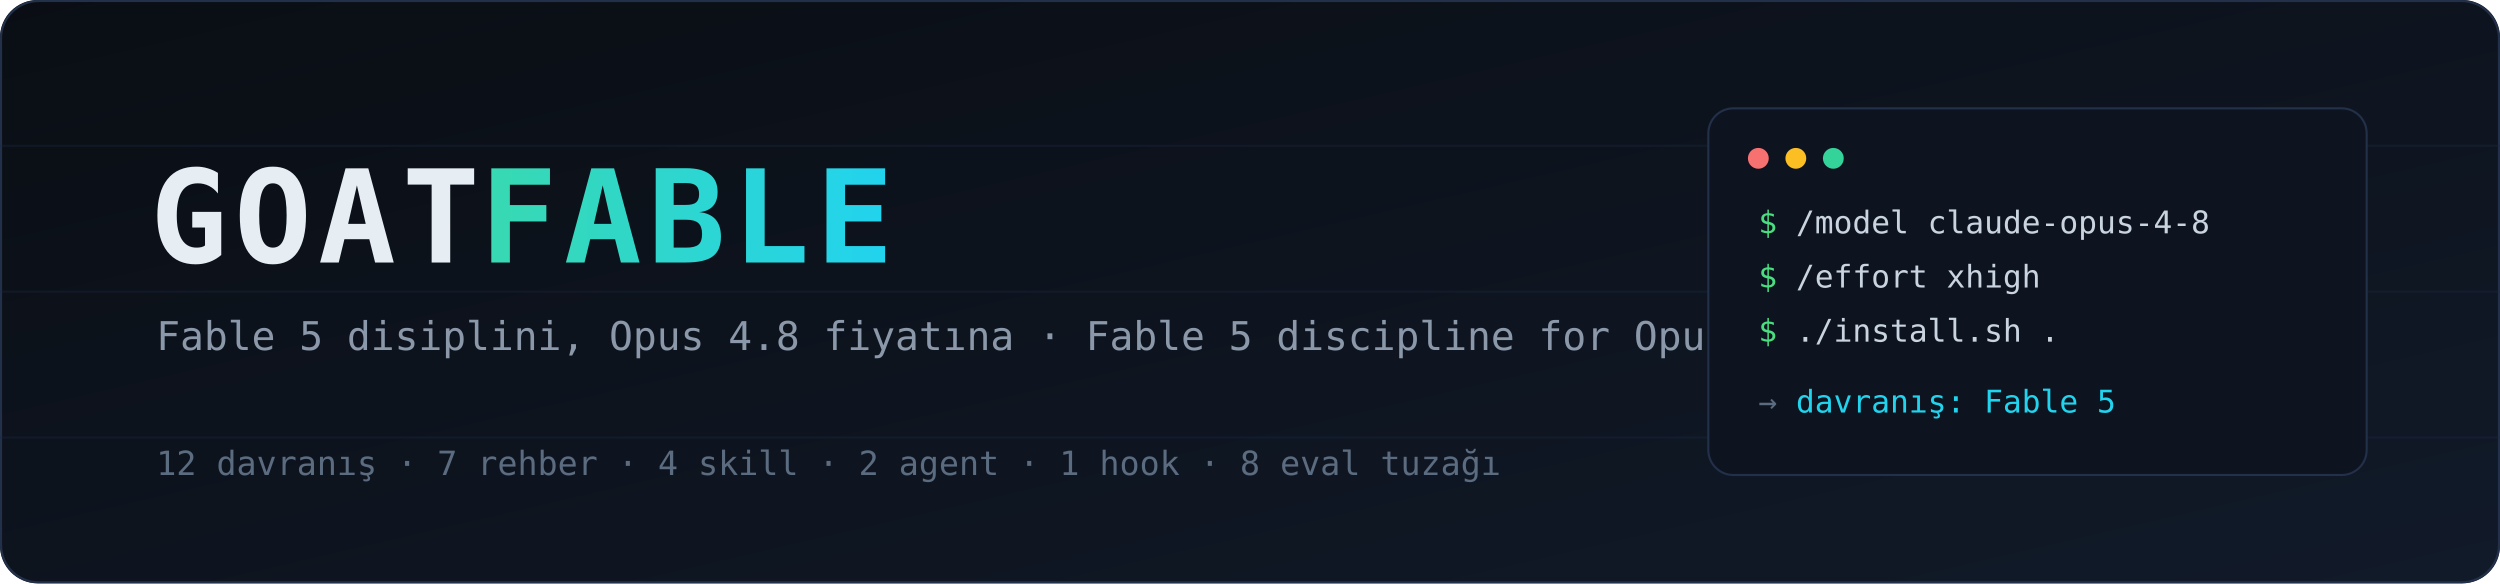
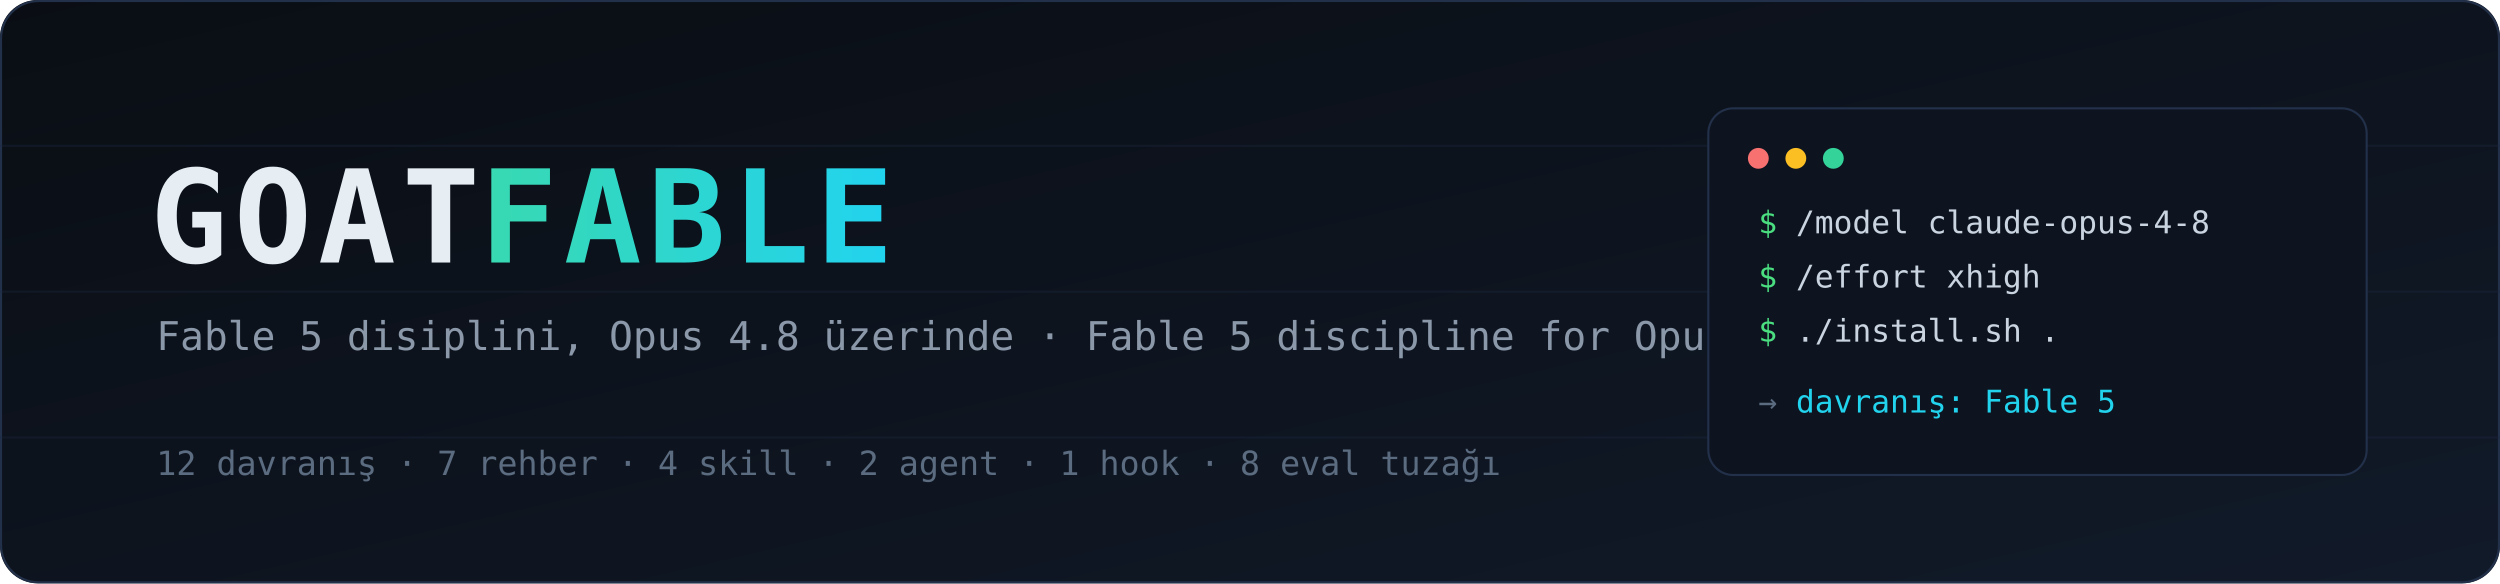
<svg xmlns="http://www.w3.org/2000/svg" width="1200" height="280" viewBox="0 0 1200 280" role="img" aria-label="Goat Fable">
  <defs>
    <linearGradient id="bg" x1="0" y1="0" x2="1" y2="1">
      <stop offset="0" stop-color="#0a0e14" />
      <stop offset="1" stop-color="#111a29" />
    </linearGradient>
    <linearGradient id="accent" x1="0" y1="0" x2="1" y2="0">
      <stop offset="0" stop-color="#4ade80" />
      <stop offset="1" stop-color="#22d3ee" />
    </linearGradient>
  </defs>
  <rect width="1200" height="280" rx="18" fill="url(#bg)" />
  <rect x="0.5" y="0.5" width="1199" height="279" rx="18" fill="none" stroke="#22304a" stroke-width="1" />
  <g stroke="#1c2740" stroke-width="1" opacity="0.35">
    <line x1="0" y1="70" x2="1200" y2="70" />
    <line x1="0" y1="140" x2="1200" y2="140" />
    <line x1="0" y1="210" x2="1200" y2="210" />
  </g>
  <text x="72" y="126" font-family="ui-monospace, SFMono-Regular, Menlo, Consolas, monospace" font-size="62" font-weight="700" fill="#e6edf3" letter-spacing="3">GOAT<tspan fill="url(#accent)"> FABLE</tspan>
  </text>
-   <text x="75" y="168" font-family="ui-monospace, SFMono-Regular, Menlo, Consolas, monospace" font-size="19" fill="#8b98a9">Fable 5 disiplini, Opus 4.8 fiyatına · Fable 5 discipline for Opus 4.8</text>
+   <text x="75" y="168" font-family="ui-monospace, SFMono-Regular, Menlo, Consolas, monospace" font-size="19" fill="#8b98a9">Fable 5 disiplini, Opus 4.8 üzerinde · Fable 5 discipline for Opus 4.8</text>
  <text x="75" y="228" font-family="ui-monospace, SFMono-Regular, Menlo, Consolas, monospace" font-size="16" fill="#5b6b80">12 davranış · 7 rehber · 4 skill · 2 agent · 1 hook · 8 eval tuzağı</text>
  <g>
    <rect x="820" y="52" width="316" height="176" rx="12" fill="#0d1420" stroke="#22304a" stroke-width="1" />
    <circle cx="844" cy="76" r="5" fill="#f87171" />
    <circle cx="862" cy="76" r="5" fill="#fbbf24" />
    <circle cx="880" cy="76" r="5" fill="#34d399" />
    <g font-family="ui-monospace, SFMono-Regular, Menlo, Consolas, monospace" font-size="15">
      <text x="844" y="112" fill="#4ade80">$ <tspan fill="#c9d4e0">/model claude-opus-4-8</tspan>
      </text>
      <text x="844" y="138" fill="#4ade80">$ <tspan fill="#c9d4e0">/effort xhigh</tspan>
      </text>
      <text x="844" y="164" fill="#4ade80">$ <tspan fill="#c9d4e0">./install.sh .</tspan>
      </text>
      <text x="844" y="198" fill="#5b6b80">→ <tspan fill="#22d3ee">davranış: Fable 5</tspan>
      </text>
    </g>
  </g>
</svg>
